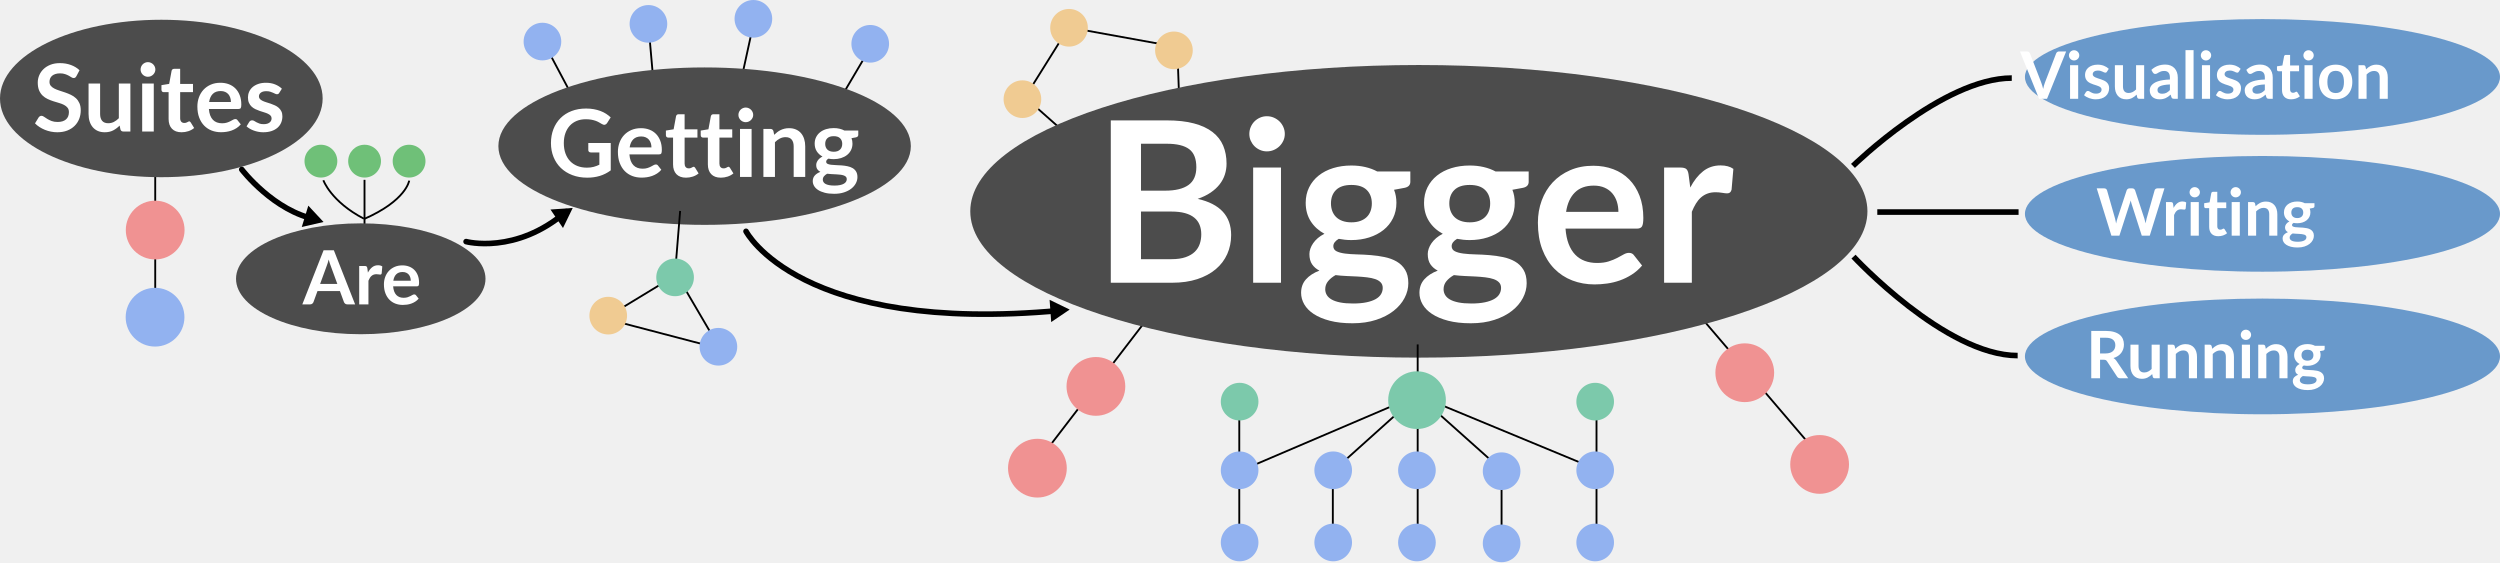
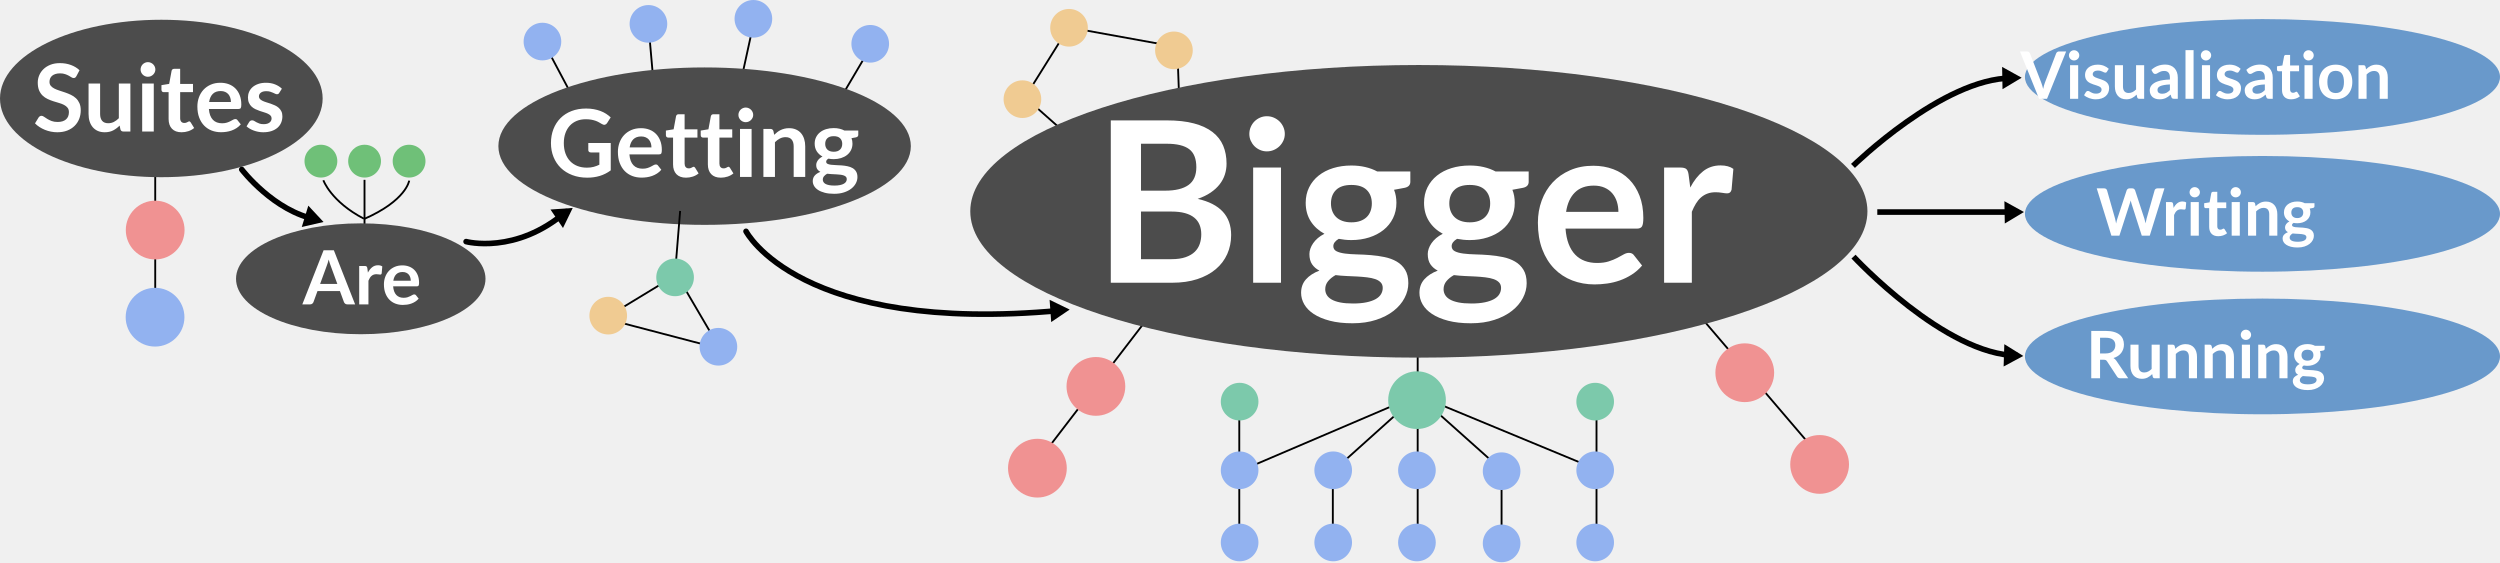
<svg xmlns="http://www.w3.org/2000/svg" width="2505.642" height="563.476" id="svg2" version="1.1">
  <defs id="defs4">
    </defs>
  <g id="layer1" transform="translate(2.369979,269.3609)">
+     <path style="fill:none;stroke:#000000;stroke-width:1.876px;stroke-linecap:butt;stroke-linejoin:miter;stroke-opacity:1" d="m 1418.504,75.847 0,199.662" id="path4658" />
    <path style="fill:none;stroke:#000000;stroke-width:1.876px;stroke-linecap:butt;stroke-linejoin:miter;stroke-opacity:1" d="M 1826.047,193.299 1688.195,32.001" id="path4876" />
    <path style="fill:none;stroke:#000000;stroke-width:1.876px;stroke-linecap:butt;stroke-linejoin:miter;stroke-opacity:1" d="M 1035.503,196.112 1162.103,31.064" id="path4874" />
    <path style="fill:none;stroke:#000000;stroke-width:1.876px;stroke-linecap:butt;stroke-linejoin:miter;stroke-opacity:1" d="m 1068.771,-241.919 -43.807,70.091 57.679,51.108 97.835,-21.903 -2.92,-79.582 -108.787,-19.713 z" id="path4762" />
    <g id="g4156" transform="matrix(1.87555,0,0,1.87555,2.075035,-257.5127)">
      <path id="path4108" d="m 291.707,22.968 10.804,20.337" style="fill:none;stroke:#000000;stroke-width:1px;stroke-linecap:butt;stroke-linejoin:miter;stroke-opacity:1" />
      <path id="path4110" d="m 344.614,12.323 2.224,25.262" style="fill:none;stroke:#000000;stroke-width:1px;stroke-linecap:butt;stroke-linejoin:miter;stroke-opacity:1" />
      <path id="path4112" d="m 399.111,11.688 -5.243,23.991" style="fill:none;stroke:#000000;stroke-width:1px;stroke-linecap:butt;stroke-linejoin:miter;stroke-opacity:1" />
      <path id="path4114" d="M 460.28,23.286 444.074,50.773" style="fill:none;stroke:#000000;stroke-width:1px;stroke-linecap:butt;stroke-linejoin:miter;stroke-opacity:1" />
      <path transform="matrix(0.640771,0,0,0.640771,159.7428,76.39456)" d="m 215.076,-94.412 c 0,8.671 -7.03,15.701 -15.701,15.701 -8.671,0 -15.701,-7.03 -15.701,-15.701 0,-8.671 7.03,-15.701 15.701,-15.701 8.671,0 15.701,7.03 15.701,15.701 z" id="path3757-8-9" style="fill:#92b2f0;fill-opacity:1;fill-rule:evenodd;stroke:none" />
      <path transform="matrix(0.640771,0,0,0.640771,216.3841,66.9411)" d="m 215.076,-94.412 c 0,8.671 -7.03,15.701 -15.701,15.701 -8.671,0 -15.701,-7.03 -15.701,-15.701 0,-8.671 7.03,-15.701 15.701,-15.701 8.671,0 15.701,7.03 15.701,15.701 z" id="path3757-8-9-2" style="fill:#92b2f0;fill-opacity:1;fill-rule:evenodd;stroke:none" />
      <path transform="matrix(0.640771,0,0,0.640771,272.4693,64.24011)" d="m 215.076,-94.412 c 0,8.671 -7.03,15.701 -15.701,15.701 -8.671,0 -15.701,-7.03 -15.701,-15.701 0,-8.671 7.03,-15.701 15.701,-15.701 8.671,0 15.701,7.03 15.701,15.701 z" id="path3757-8-9-6" style="fill:#92b2f0;fill-opacity:1;fill-rule:evenodd;stroke:none" />
      <path transform="matrix(0.640771,0,0,0.640771,334.9097,77.58617)" d="m 215.076,-94.412 c 0,8.671 -7.03,15.701 -15.701,15.701 -8.671,0 -15.701,-7.03 -15.701,-15.701 0,-8.671 7.03,-15.701 15.701,-15.701 8.671,0 15.701,7.03 15.701,15.701 z" id="path3757-8-9-3" style="fill:#92b2f0;fill-opacity:1;fill-rule:evenodd;stroke:none" />
    </g>
    <g id="g4038" transform="matrix(1.87555,0,0,1.87555,2.075035,-257.5127)">
      <path transform="matrix(0.5585182,0,0,0.5585182,57.76329,132.5292)" d="m 215.076,-94.412 c 0,8.671 -7.03,15.701 -15.701,15.701 -8.671,0 -15.701,-7.03 -15.701,-15.701 0,-8.671 7.03,-15.701 15.701,-15.701 8.671,0 15.701,7.03 15.701,15.701 z" id="path3757-8-1" style="fill:#6fc078;fill-opacity:1;fill-rule:evenodd;stroke:none" />
      <path transform="matrix(0.5585182,0,0,0.5585182,81.10115,132.5294)" d="m 215.076,-94.412 c 0,8.671 -7.03,15.701 -15.701,15.701 -8.671,0 -15.701,-7.03 -15.701,-15.701 0,-8.671 7.03,-15.701 15.701,-15.701 8.671,0 15.701,7.03 15.701,15.701 z" id="path3757-8-1-4" style="fill:#6fc078;fill-opacity:1;fill-rule:evenodd;stroke:none" />
      <path transform="matrix(0.5585182,0,0,0.5585182,104.8832,132.5294)" d="m 215.076,-94.412 c 0,8.671 -7.03,15.701 -15.701,15.701 -8.671,0 -15.701,-7.03 -15.701,-15.701 0,-8.671 7.03,-15.701 15.701,-15.701 8.671,0 15.701,7.03 15.701,15.701 z" id="path3757-8-1-4-4" style="fill:#6fc078;fill-opacity:1;fill-rule:evenodd;stroke:none" />
      <path id="path3988" d="m 170.426,90.004 c 0,0 4.035,11.37 21.64,20.54" style="fill:none;stroke:#000000;stroke-width:1px;stroke-linecap:butt;stroke-linejoin:miter;stroke-opacity:1" />
      <path id="path3990" d="m 216.292,90.212 c 0,0 -1.467,10.637 -24.207,20.54" style="fill:none;stroke:#000000;stroke-width:1px;stroke-linecap:butt;stroke-linejoin:miter;stroke-opacity:1" />
      <path id="path4036" d="m 192.419,89.785 0,35.578" style="fill:none;stroke:#000000;stroke-width:1px;stroke-linecap:butt;stroke-linejoin:miter;stroke-opacity:1" />
    </g>
    <path style="fill:#4c4c4c;fill-opacity:1;fill-rule:evenodd;stroke:none" id="path2920-5-3" d="m 167.676,31.493 c 0,23.233 -38.597,42.067 -86.208,42.067 -47.611,0 -86.208,-18.834 -86.208,-42.067 0,-23.233 38.597,-42.067 86.208,-42.067 47.611,0 86.208,18.834 86.208,42.067 z" transform="matrix(5.215198,0,0,3.486086,994.8126,-167.3425)" />
    <path style="fill:none;stroke:#000000;stroke-width:1.876px;stroke-linecap:butt;stroke-linejoin:miter;stroke-opacity:1" d="m 153.206,-102.878 0,151.131" id="path3807" />
    <path style="fill:#4c4c4c;fill-opacity:1;fill-rule:evenodd;stroke:none" id="path2920-5-1" d="m 167.676,31.493 c 0,23.233 -38.597,42.067 -86.208,42.067 -47.611,0 -86.208,-18.834 -86.208,-42.067 0,-23.233 38.597,-42.067 86.208,-42.067 47.611,0 86.208,18.834 86.208,42.067 z" transform="matrix(1.450168,0,0,1.32081,241.0651,-31.54372)" />
    <path style="fill:#4c4c4c;fill-opacity:1;fill-rule:evenodd;stroke:none" id="path2920-5" d="m 167.676,31.493 c 0,23.233 -38.597,42.067 -86.208,42.067 -47.611,0 -86.208,-18.834 -86.208,-42.067 0,-23.233 38.597,-42.067 86.208,-42.067 47.611,0 86.208,18.834 86.208,42.067 z" transform="matrix(2.39761,0,0,1.87555,508.5033,-181.9474)" />
    <path style="fill:#4c4c4c;fill-opacity:1;fill-rule:evenodd;stroke:none" id="path2920" d="m 167.676,31.493 c 0,23.233 -38.597,42.067 -86.208,42.067 -47.611,0 -86.208,-18.834 -86.208,-42.067 0,-23.233 38.597,-42.067 86.208,-42.067 47.611,0 86.208,18.834 86.208,42.067 z" transform="matrix(1.87555,0,0,1.87555,6.520052,-229.7313)" />
    <text xml:space="preserve" style="font-size:75.022px;font-style:normal;font-weight:normal;line-height:125%;fill:#ffffff;fill-opacity:1;stroke:none;font-family:Bitstream Vera Sans" x="30.548" y="-137.549" id="text2816">
      <tspan id="tspan2818" x="30.548" y="-137.549" style="font-size:93.778px;font-style:normal;font-variant:normal;font-weight:bold;font-stretch:normal;text-align:start;line-height:125%;writing-mode:lr-tb;text-anchor:start;fill:#ffffff;fill-opacity:1;font-family:Lato;-inkscape-font-specification:Lato Medium">Suites</tspan>
    </text>
    <text xml:space="preserve" style="font-size:75.022px;font-style:normal;font-weight:normal;line-height:125%;fill:#ffffff;fill-opacity:1;stroke:none;font-family:Bitstream Vera Sans" x="301.033" y="35.696" id="text2816-5">
      <tspan id="tspan2818-4" x="301.033" y="35.696" style="font-size:75.022px;font-style:normal;font-variant:normal;font-weight:bold;font-stretch:normal;text-align:start;line-height:125%;writing-mode:lr-tb;text-anchor:start;fill:#ffffff;fill-opacity:1;font-family:Lato;-inkscape-font-specification:Lato Medium">Are</tspan>
    </text>
    <text xml:space="preserve" style="font-size:75.022px;font-style:normal;font-weight:normal;line-height:125%;fill:#000000;fill-opacity:1;stroke:none;font-family:Bitstream Vera Sans" x="1092.801" y="14.015" id="text2816-5-0">
      <tspan id="tspan2818-4-5" x="1092.801" y="14.015" style="font-size:225.066px;font-style:normal;font-variant:normal;font-weight:bold;font-stretch:normal;text-align:start;line-height:125%;writing-mode:lr-tb;text-anchor:start;fill:#ffffff;fill-opacity:1;font-family:Lato;-inkscape-font-specification:Lato Medium">Bigger</tspan>
    </text>
    <text xml:space="preserve" style="font-size:75.022px;font-style:normal;font-weight:normal;line-height:125%;fill:#ffffff;fill-opacity:1;stroke:none;font-family:Bitstream Vera Sans" x="546.312" y="-92.037" id="text2816-5-0-6">
      <tspan id="tspan2818-4-5-8" x="546.312" y="-92.037" style="font-size:93.778px;font-style:normal;font-variant:normal;font-weight:bold;font-stretch:normal;text-align:start;line-height:125%;writing-mode:lr-tb;text-anchor:start;fill:#ffffff;fill-opacity:1;font-family:Lato;-inkscape-font-specification:Lato Medium">Getting</tspan>
    </text>
    <path style="fill:#f09292;fill-opacity:1;fill-rule:evenodd;stroke:none" id="path3757" d="m 215.076,-94.412 c 0,8.671 -7.03,15.701 -15.701,15.701 -8.671,0 -15.701,-7.03 -15.701,-15.701 0,-8.671 7.03,-15.701 15.701,-15.701 8.671,0 15.701,7.03 15.701,15.701 z" transform="matrix(1.87555,0,0,1.87555,-220.7768,138.2858)" />
    <path style="fill:#92b2f0;fill-opacity:1;fill-rule:evenodd;stroke:none" id="path3757-8" d="m 215.076,-94.412 c 0,8.671 -7.03,15.701 -15.701,15.701 -8.671,0 -15.701,-7.03 -15.701,-15.701 0,-8.671 7.03,-15.701 15.701,-15.701 8.671,0 15.701,7.03 15.701,15.701 z" transform="matrix(1.87555,0,0,1.87555,-220.9044,225.6186)" />
    <path style="fill:none;stroke:#000000;stroke-width:5.627;stroke-linecap:round;stroke-linejoin:miter;stroke-miterlimit:4;stroke-opacity:1;stroke-dasharray:none" d="m 239.955,-99.472 c 0,0 32.119,42.156 75.278,50.186" id="path3809" />
    <path style="fill:none;stroke:#000000;stroke-width:5.627;stroke-linecap:round;stroke-linejoin:miter;stroke-miterlimit:4;stroke-opacity:1;stroke-dasharray:none" d="m 464.787,-27.205 c 0,0 49.795,13.43 100.371,-30.111" id="path3811" />
    <path style="fill:none;stroke:#000000;stroke-width:5.627;stroke-linecap:round;stroke-linejoin:miter;stroke-miterlimit:4;stroke-opacity:1;stroke-dasharray:none" d="m 745.35,-37.506 c 0,0 53.237,103.724 315.166,79.293" id="path3835" />
    <path style="fill:#000000;fill-opacity:1;fill-rule:evenodd;stroke:none" id="path3839" d="m 162.153,-64.51 -86.25,-4.79 47.273,-72.3 38.977,77.089 z" transform="matrix(0.2487913,-0.07199743,0.07199743,0.2487913,286.1887,-19.14761)" />
    <path style="fill:#000000;fill-opacity:1;fill-rule:evenodd;stroke:none" id="path3839-3" d="m 162.153,-64.51 -86.25,-4.79 47.273,-72.3 38.977,77.089 z" transform="matrix(0.1567912,0.2061486,-0.2061486,0.1567912,523.1563,-64.14547)" />
    <path style="fill:#000000;fill-opacity:1;fill-rule:evenodd;stroke:none" id="path3839-3-3" d="m 162.153,-64.51 -86.25,-4.79 47.273,-72.3 38.977,77.089 z" transform="matrix(0.0327861,0.2569159,-0.2569159,0.0327861,1029.303,13.89784)" />
    <path style="fill:none;stroke:#000000;stroke-width:1.876px;stroke-linecap:butt;stroke-linejoin:miter;stroke-opacity:1" d="m 679.3,-57.942 -4.214,51.835" id="path4193" />
    <path style="fill:none;stroke:#000000;stroke-width:1.876px;stroke-linecap:butt;stroke-linejoin:miter;stroke-opacity:1" d="M 671.293,8.643 612.294,44.464" id="path4195" />
    <path style="fill:none;stroke:#000000;stroke-width:1.876px;stroke-linecap:butt;stroke-linejoin:miter;stroke-opacity:1" d="M 607.237,50.785 711.75,78.178" id="path4197" />
    <path style="fill:none;stroke:#000000;stroke-width:1.876px;stroke-linecap:butt;stroke-linejoin:miter;stroke-opacity:1" d="m 678.879,11.172 37.507,64.056" id="path4199" />
    <path style="fill:#7cc9ab;fill-opacity:1;fill-rule:evenodd;stroke:none" id="path3757-8-9-1" d="m 215.076,-94.412 c 0,8.671 -7.03,15.701 -15.701,15.701 -8.671,0 -15.701,-7.03 -15.701,-15.701 0,-8.671 7.03,-15.701 15.701,-15.701 8.671,0 15.701,7.03 15.701,15.701 z" transform="matrix(1.201798,0,0,1.201798,434.6352,122.1073)" />
    <path style="fill:#f0cb92;fill-opacity:1;fill-rule:evenodd;stroke:none" id="path3757-8-9-4" d="m 215.076,-94.412 c 0,8.671 -7.03,15.701 -15.701,15.701 -8.671,0 -15.701,-7.03 -15.701,-15.701 0,-8.671 7.03,-15.701 15.701,-15.701 8.671,0 15.701,7.03 15.701,15.701 z" transform="matrix(1.201798,0,0,1.201798,367.6291,160.4567)" />
    <path style="fill:#92b2f0;fill-opacity:1;fill-rule:evenodd;stroke:none" id="path3757-8-9-27" d="m 215.076,-94.412 c 0,8.671 -7.03,15.701 -15.701,15.701 -8.671,0 -15.701,-7.03 -15.701,-15.701 0,-8.671 7.03,-15.701 15.701,-15.701 8.671,0 15.701,7.03 15.701,15.701 z" transform="matrix(1.201798,0,0,1.201798,478.0417,191.6419)" />
    <path style="fill:#6999cb;fill-opacity:1;fill-rule:evenodd;stroke:none" id="path2920-5-3-2" d="m 167.676,31.493 c 0,23.233 -38.597,42.067 -86.208,42.067 -47.611,0 -86.208,-18.834 -86.208,-42.067 0,-23.233 38.597,-42.067 86.208,-42.067 47.611,0 86.208,18.834 86.208,42.067 z" transform="matrix(2.761592,0,0,1.378708,2040.219,-235.6621)" />
    <text xml:space="preserve" style="font-size:75.022px;font-style:normal;font-weight:normal;line-height:125%;fill:#000000;fill-opacity:1;stroke:none;font-family:Bitstream Vera Sans" x="2268.106" y="-170.349" id="text2816-5-0-4">
      <tspan id="tspan2818-4-5-4" x="2268.106" y="-170.349" style="font-size:65.644px;font-style:normal;font-variant:normal;font-weight:bold;font-stretch:normal;text-align:center;line-height:125%;writing-mode:lr-tb;text-anchor:middle;fill:#ffffff;fill-opacity:1;font-family:Lato;-inkscape-font-specification:Lato Medium">Visualisation</tspan>
    </text>
    <path style="fill:#6999cb;fill-opacity:1;fill-rule:evenodd;stroke:none" id="path2920-5-3-2-5" d="m 167.676,31.493 c 0,23.233 -38.597,42.067 -86.208,42.067 -47.611,0 -86.208,-18.834 -86.208,-42.067 0,-23.233 38.597,-42.067 86.208,-42.067 47.611,0 86.208,18.834 86.208,42.067 z" transform="matrix(2.761592,0,0,1.378708,2040.219,44.45053)" />
    <text xml:space="preserve" style="font-size:75.022px;font-style:normal;font-weight:normal;line-height:125%;fill:#000000;fill-opacity:1;stroke:none;font-family:Bitstream Vera Sans" x="2268.105" y="109.764" id="text2816-5-0-4-9">
      <tspan id="tspan2818-4-5-4-9" x="2268.105" y="109.764" style="font-size:65.644px;font-style:normal;font-variant:normal;font-weight:bold;font-stretch:normal;text-align:center;line-height:125%;writing-mode:lr-tb;text-anchor:middle;fill:#ffffff;fill-opacity:1;font-family:Lato;-inkscape-font-specification:Lato Medium">Running</tspan>
    </text>
    <path style="fill:#6999cb;fill-opacity:1;fill-rule:evenodd;stroke:none" id="path2920-5-3-2-2" d="m 167.676,31.493 c 0,23.233 -38.597,42.067 -86.208,42.067 -47.611,0 -86.208,-18.834 -86.208,-42.067 0,-23.233 38.597,-42.067 86.208,-42.067 47.611,0 86.208,18.834 86.208,42.067 z" transform="matrix(2.761592,0,0,1.378708,2040.219,-98.45325)" />
    <text xml:space="preserve" style="font-size:75.022px;font-style:normal;font-weight:normal;line-height:125%;fill:#000000;fill-opacity:1;stroke:none;font-family:Bitstream Vera Sans" x="2268.105" y="-33.14" id="text2816-5-0-4-1">
      <tspan id="tspan2818-4-5-4-8" x="2268.105" y="-33.14" style="font-size:65.644px;font-style:normal;font-variant:normal;font-weight:bold;font-stretch:normal;text-align:center;line-height:125%;writing-mode:lr-tb;text-anchor:middle;fill:#ffffff;fill-opacity:1;font-family:Lato;-inkscape-font-specification:Lato Medium">Writing</tspan>
    </text>
    <path style="fill:none;stroke:#000000;stroke-width:5.627;stroke-linecap:butt;stroke-linejoin:miter;stroke-miterlimit:4;stroke-opacity:1;stroke-dasharray:none" d="m 1855.32,-12.16 c 0,0 92.039,99.188 164.523,99.188" id="path4411" />
    <path style="fill:none;stroke:#000000;stroke-width:5.627;stroke-linecap:butt;stroke-linejoin:miter;stroke-miterlimit:4;stroke-opacity:1;stroke-dasharray:none" d="m 1854.794,-103.076 c 0,0 90.037,-88.035 159.15,-88.035" id="path4413" />
    <path style="fill:none;stroke:#000000;stroke-width:5.627;stroke-linecap:butt;stroke-linejoin:miter;stroke-miterlimit:4;stroke-opacity:1;stroke-dasharray:none" d="m 1879.159,-56.819 141.598,0" id="path4415" />
-     <path style="fill:none;stroke:#000000;stroke-width:1.876px;stroke-linecap:butt;stroke-linejoin:miter;stroke-opacity:1" d="m 1418.504,75.847 0,199.662" id="path4658" />
    <path style="fill:none;stroke:#000000;stroke-width:1.876px;stroke-linecap:butt;stroke-linejoin:miter;stroke-opacity:1" d="m 1239.709,134.255 0,136.225" id="path4682" />
    <path style="fill:none;stroke:#000000;stroke-width:1.876px;stroke-linecap:butt;stroke-linejoin:miter;stroke-opacity:1" d="m 1333.464,202.313 0,73.196" id="path4684" />
    <path style="fill:none;stroke:#000000;stroke-width:1.876px;stroke-linecap:butt;stroke-linejoin:miter;stroke-opacity:1" d="m 1502.588,201.906 0,71.976" id="path4686" />
    <path style="fill:none;stroke:#000000;stroke-width:1.876px;stroke-linecap:butt;stroke-linejoin:miter;stroke-opacity:1" d="m 1597.743,132.777 0,142.325" id="path4688" />
    <path style="fill:none;stroke:#000000;stroke-width:1.876px;stroke-linecap:butt;stroke-linejoin:miter;stroke-opacity:1" d="m 1239.49,203.126 178.923,-76.449 -83.769,75.229" id="path4690" />
    <path style="fill:none;stroke:#000000;stroke-width:1.876px;stroke-linecap:butt;stroke-linejoin:miter;stroke-opacity:1" d="m 1502.588,201.5 -83.362,-74.416 177.703,73.602" id="path4692" />
    <g id="g4694" transform="matrix(1.87555,0,0,1.87555,2.075035,-257.5127)">
      <path transform="matrix(0.9817195,0,0,0.9817195,559.135,300.2045)" d="m 215.076,-94.412 c 0,8.671 -7.03,15.701 -15.701,15.701 -8.671,0 -15.701,-7.03 -15.701,-15.701 0,-8.671 7.03,-15.701 15.701,-15.701 8.671,0 15.701,7.03 15.701,15.701 z" id="path3757-8-9-1-1" style="fill:#7cc9ab;fill-opacity:1;fill-rule:evenodd;stroke:none" />
      <path transform="matrix(0.640771,0,0,0.640771,627.0581,305.4877)" d="m 215.076,-94.412 c 0,8.671 -7.03,15.701 -15.701,15.701 -8.671,0 -15.701,-7.03 -15.701,-15.701 0,-8.671 7.03,-15.701 15.701,-15.701 8.671,0 15.701,7.03 15.701,15.701 z" id="path3757-8-9-27-4" style="fill:#92b2f0;fill-opacity:1;fill-rule:evenodd;stroke:none" />
      <path transform="matrix(0.640771,0,0,0.640771,672.3074,305.9748)" d="m 215.076,-94.412 c 0,8.671 -7.03,15.701 -15.701,15.701 -8.671,0 -15.701,-7.03 -15.701,-15.701 0,-8.671 7.03,-15.701 15.701,-15.701 8.671,0 15.701,7.03 15.701,15.701 z" id="path3757-8-9-27-4-2" style="fill:#92b2f0;fill-opacity:1;fill-rule:evenodd;stroke:none" />
      <path transform="matrix(0.640771,0,0,0.640771,532.3074,305.4878)" d="m 215.076,-94.412 c 0,8.671 -7.03,15.701 -15.701,15.701 -8.671,0 -15.701,-7.03 -15.701,-15.701 0,-8.671 7.03,-15.701 15.701,-15.701 8.671,0 15.701,7.03 15.701,15.701 z" id="path3757-8-9-27-4-2-4" style="fill:#92b2f0;fill-opacity:1;fill-rule:evenodd;stroke:none" />
      <path transform="matrix(0.640771,0,0,0.640771,722.3074,305.4878)" d="m 215.076,-94.412 c 0,8.671 -7.03,15.701 -15.701,15.701 -8.671,0 -15.701,-7.03 -15.701,-15.701 0,-8.671 7.03,-15.701 15.701,-15.701 8.671,0 15.701,7.03 15.701,15.701 z" id="path3757-8-9-27-4-2-8" style="fill:#92b2f0;fill-opacity:1;fill-rule:evenodd;stroke:none" />
      <path transform="matrix(0.640771,0,0,0.640771,582.3074,305.4878)" d="m 215.076,-94.412 c 0,8.671 -7.03,15.701 -15.701,15.701 -8.671,0 -15.701,-7.03 -15.701,-15.701 0,-8.671 7.03,-15.701 15.701,-15.701 8.671,0 15.701,7.03 15.701,15.701 z" id="path3757-8-9-27-4-2-4-0" style="fill:#92b2f0;fill-opacity:1;fill-rule:evenodd;stroke:none" />
      <path transform="matrix(0.640771,0,0,0.640771,627.0581,344.0639)" d="m 215.076,-94.412 c 0,8.671 -7.03,15.701 -15.701,15.701 -8.671,0 -15.701,-7.03 -15.701,-15.701 0,-8.671 7.03,-15.701 15.701,-15.701 8.671,0 15.701,7.03 15.701,15.701 z" id="path3757-8-9-27-4-21" style="fill:#92b2f0;fill-opacity:1;fill-rule:evenodd;stroke:none" />
      <path transform="matrix(0.640771,0,0,0.640771,672.3074,344.551)" d="m 215.076,-94.412 c 0,8.671 -7.03,15.701 -15.701,15.701 -8.671,0 -15.701,-7.03 -15.701,-15.701 0,-8.671 7.03,-15.701 15.701,-15.701 8.671,0 15.701,7.03 15.701,15.701 z" id="path3757-8-9-27-4-2-2" style="fill:#92b2f0;fill-opacity:1;fill-rule:evenodd;stroke:none" />
      <path transform="matrix(0.640771,0,0,0.640771,532.3074,344.064)" d="m 215.076,-94.412 c 0,8.671 -7.03,15.701 -15.701,15.701 -8.671,0 -15.701,-7.03 -15.701,-15.701 0,-8.671 7.03,-15.701 15.701,-15.701 8.671,0 15.701,7.03 15.701,15.701 z" id="path3757-8-9-27-4-2-4-7" style="fill:#92b2f0;fill-opacity:1;fill-rule:evenodd;stroke:none" />
      <path transform="matrix(0.640771,0,0,0.640771,722.3074,344.064)" d="m 215.076,-94.412 c 0,8.671 -7.03,15.701 -15.701,15.701 -8.671,0 -15.701,-7.03 -15.701,-15.701 0,-8.671 7.03,-15.701 15.701,-15.701 8.671,0 15.701,7.03 15.701,15.701 z" id="path3757-8-9-27-4-2-8-5" style="fill:#92b2f0;fill-opacity:1;fill-rule:evenodd;stroke:none" />
      <path transform="matrix(0.640771,0,0,0.640771,582.3074,344.064)" d="m 215.076,-94.412 c 0,8.671 -7.03,15.701 -15.701,15.701 -8.671,0 -15.701,-7.03 -15.701,-15.701 0,-8.671 7.03,-15.701 15.701,-15.701 8.671,0 15.701,7.03 15.701,15.701 z" id="path3757-8-9-27-4-2-4-0-9" style="fill:#92b2f0;fill-opacity:1;fill-rule:evenodd;stroke:none" />
      <path transform="matrix(0.640771,0,0,0.640771,532.3074,268.8067)" d="m 215.076,-94.412 c 0,8.671 -7.03,15.701 -15.701,15.701 -8.671,0 -15.701,-7.03 -15.701,-15.701 0,-8.671 7.03,-15.701 15.701,-15.701 8.671,0 15.701,7.03 15.701,15.701 z" id="path3757-8-9-27-4-2-4-9" style="fill:#7cc9ab;fill-opacity:1;fill-rule:evenodd;stroke:none" />
      <path transform="matrix(0.640771,0,0,0.640771,722.3074,268.8068)" d="m 215.076,-94.412 c 0,8.671 -7.03,15.701 -15.701,15.701 -8.671,0 -15.701,-7.03 -15.701,-15.701 0,-8.671 7.03,-15.701 15.701,-15.701 8.671,0 15.701,7.03 15.701,15.701 z" id="path3757-8-9-27-4-2-4-9-7" style="fill:#7cc9ab;fill-opacity:1;fill-rule:evenodd;stroke:none" />
    </g>
    <path style="fill:#f0cb92;fill-opacity:1;fill-rule:evenodd;stroke:none" id="path3757-8-9-4-6" d="m 215.076,-94.412 c 0,8.671 -7.03,15.701 -15.701,15.701 -8.671,0 -15.701,-7.03 -15.701,-15.701 0,-8.671 7.03,-15.701 15.701,-15.701 8.671,0 15.701,7.03 15.701,15.701 z" transform="matrix(1.201798,0,0,1.201798,782.737,-56.50144)" />
    <path style="fill:#f0cb92;fill-opacity:1;fill-rule:evenodd;stroke:none" id="path3757-8-9-4-68" d="m 215.076,-94.412 c 0,8.671 -7.03,15.701 -15.701,15.701 -8.671,0 -15.701,-7.03 -15.701,-15.701 0,-8.671 7.03,-15.701 15.701,-15.701 8.671,0 15.701,7.03 15.701,15.701 z" transform="matrix(1.201798,0,0,1.201798,934.6006,-105.419)" />
    <path style="fill:#f0cb92;fill-opacity:1;fill-rule:evenodd;stroke:none" id="path3757-8-9-4-6-2" d="m 215.076,-94.412 c 0,8.671 -7.03,15.701 -15.701,15.701 -8.671,0 -15.701,-7.03 -15.701,-15.701 0,-8.671 7.03,-15.701 15.701,-15.701 8.671,0 15.701,7.03 15.701,15.701 z" transform="matrix(1.201798,0,0,1.201798,829.4643,-128.0526)" />
    <path style="fill:#f09292;fill-opacity:1;fill-rule:evenodd;stroke:none" id="path3757-7" d="m 215.076,-94.412 c 0,8.671 -7.03,15.701 -15.701,15.701 -8.671,0 -15.701,-7.03 -15.701,-15.701 0,-8.671 7.03,-15.701 15.701,-15.701 8.671,0 15.701,7.03 15.701,15.701 z" transform="matrix(1.87555,0,0,1.87555,722.0621,294.9878)" />
    <path style="fill:#f09292;fill-opacity:1;fill-rule:evenodd;stroke:none" id="path3757-7-9" d="m 215.076,-94.412 c 0,8.671 -7.03,15.701 -15.701,15.701 -8.671,0 -15.701,-7.03 -15.701,-15.701 0,-8.671 7.03,-15.701 15.701,-15.701 8.671,0 15.701,7.03 15.701,15.701 z" transform="matrix(1.87555,0,0,1.87555,663.4416,376.9375)" />
    <path style="fill:#f09292;fill-opacity:1;fill-rule:evenodd;stroke:none" id="path3757-7-8" d="m 215.076,-94.412 c 0,8.671 -7.03,15.701 -15.701,15.701 -8.671,0 -15.701,-7.03 -15.701,-15.701 0,-8.671 7.03,-15.701 15.701,-15.701 8.671,0 15.701,7.03 15.701,15.701 z" transform="matrix(1.87555,0,0,1.87555,1372.399,281.2844)" />
    <path style="fill:#f09292;fill-opacity:1;fill-rule:evenodd;stroke:none" id="path3757-7-8-2" d="m 215.076,-94.412 c 0,8.671 -7.03,15.701 -15.701,15.701 -8.671,0 -15.701,-7.03 -15.701,-15.701 0,-8.671 7.03,-15.701 15.701,-15.701 8.671,0 15.701,7.03 15.701,15.701 z" transform="matrix(1.87555,0,0,1.87555,1447.421,373.1864)" />
+     <path style="fill:#000000;fill-opacity:1;fill-rule:evenodd;stroke:none" id="path3839-3-3-0" d="m 162.153,-64.51 -86.25,-4.79 47.273,-72.3 38.977,77.089 z" transform="matrix(0.01896444,0.2583042,-0.2583042,0.01896444,1987.214,-86.00286)" />
+     <path style="fill:#000000;fill-opacity:1;fill-rule:evenodd;stroke:none" id="path3839-3-3-0-7" d="m 162.153,-64.51 -86.25,-4.79 47.273,-72.3 38.977,77.089 z" transform="matrix(0.01896444,0.2583042,-0.2583042,0.01896444,1984.926,-220.6081)" />
+     <path style="fill:#000000;fill-opacity:1;fill-rule:evenodd;stroke:none" id="path3839-3-3-0-7-2" d="m 162.153,-64.51 -86.25,-4.79 47.273,-72.3 38.977,77.089 z" transform="matrix(0.00629511,0.2589229,-0.2589229,0.00629511,1988.05,56.38108)" />
  </g>
</svg>
